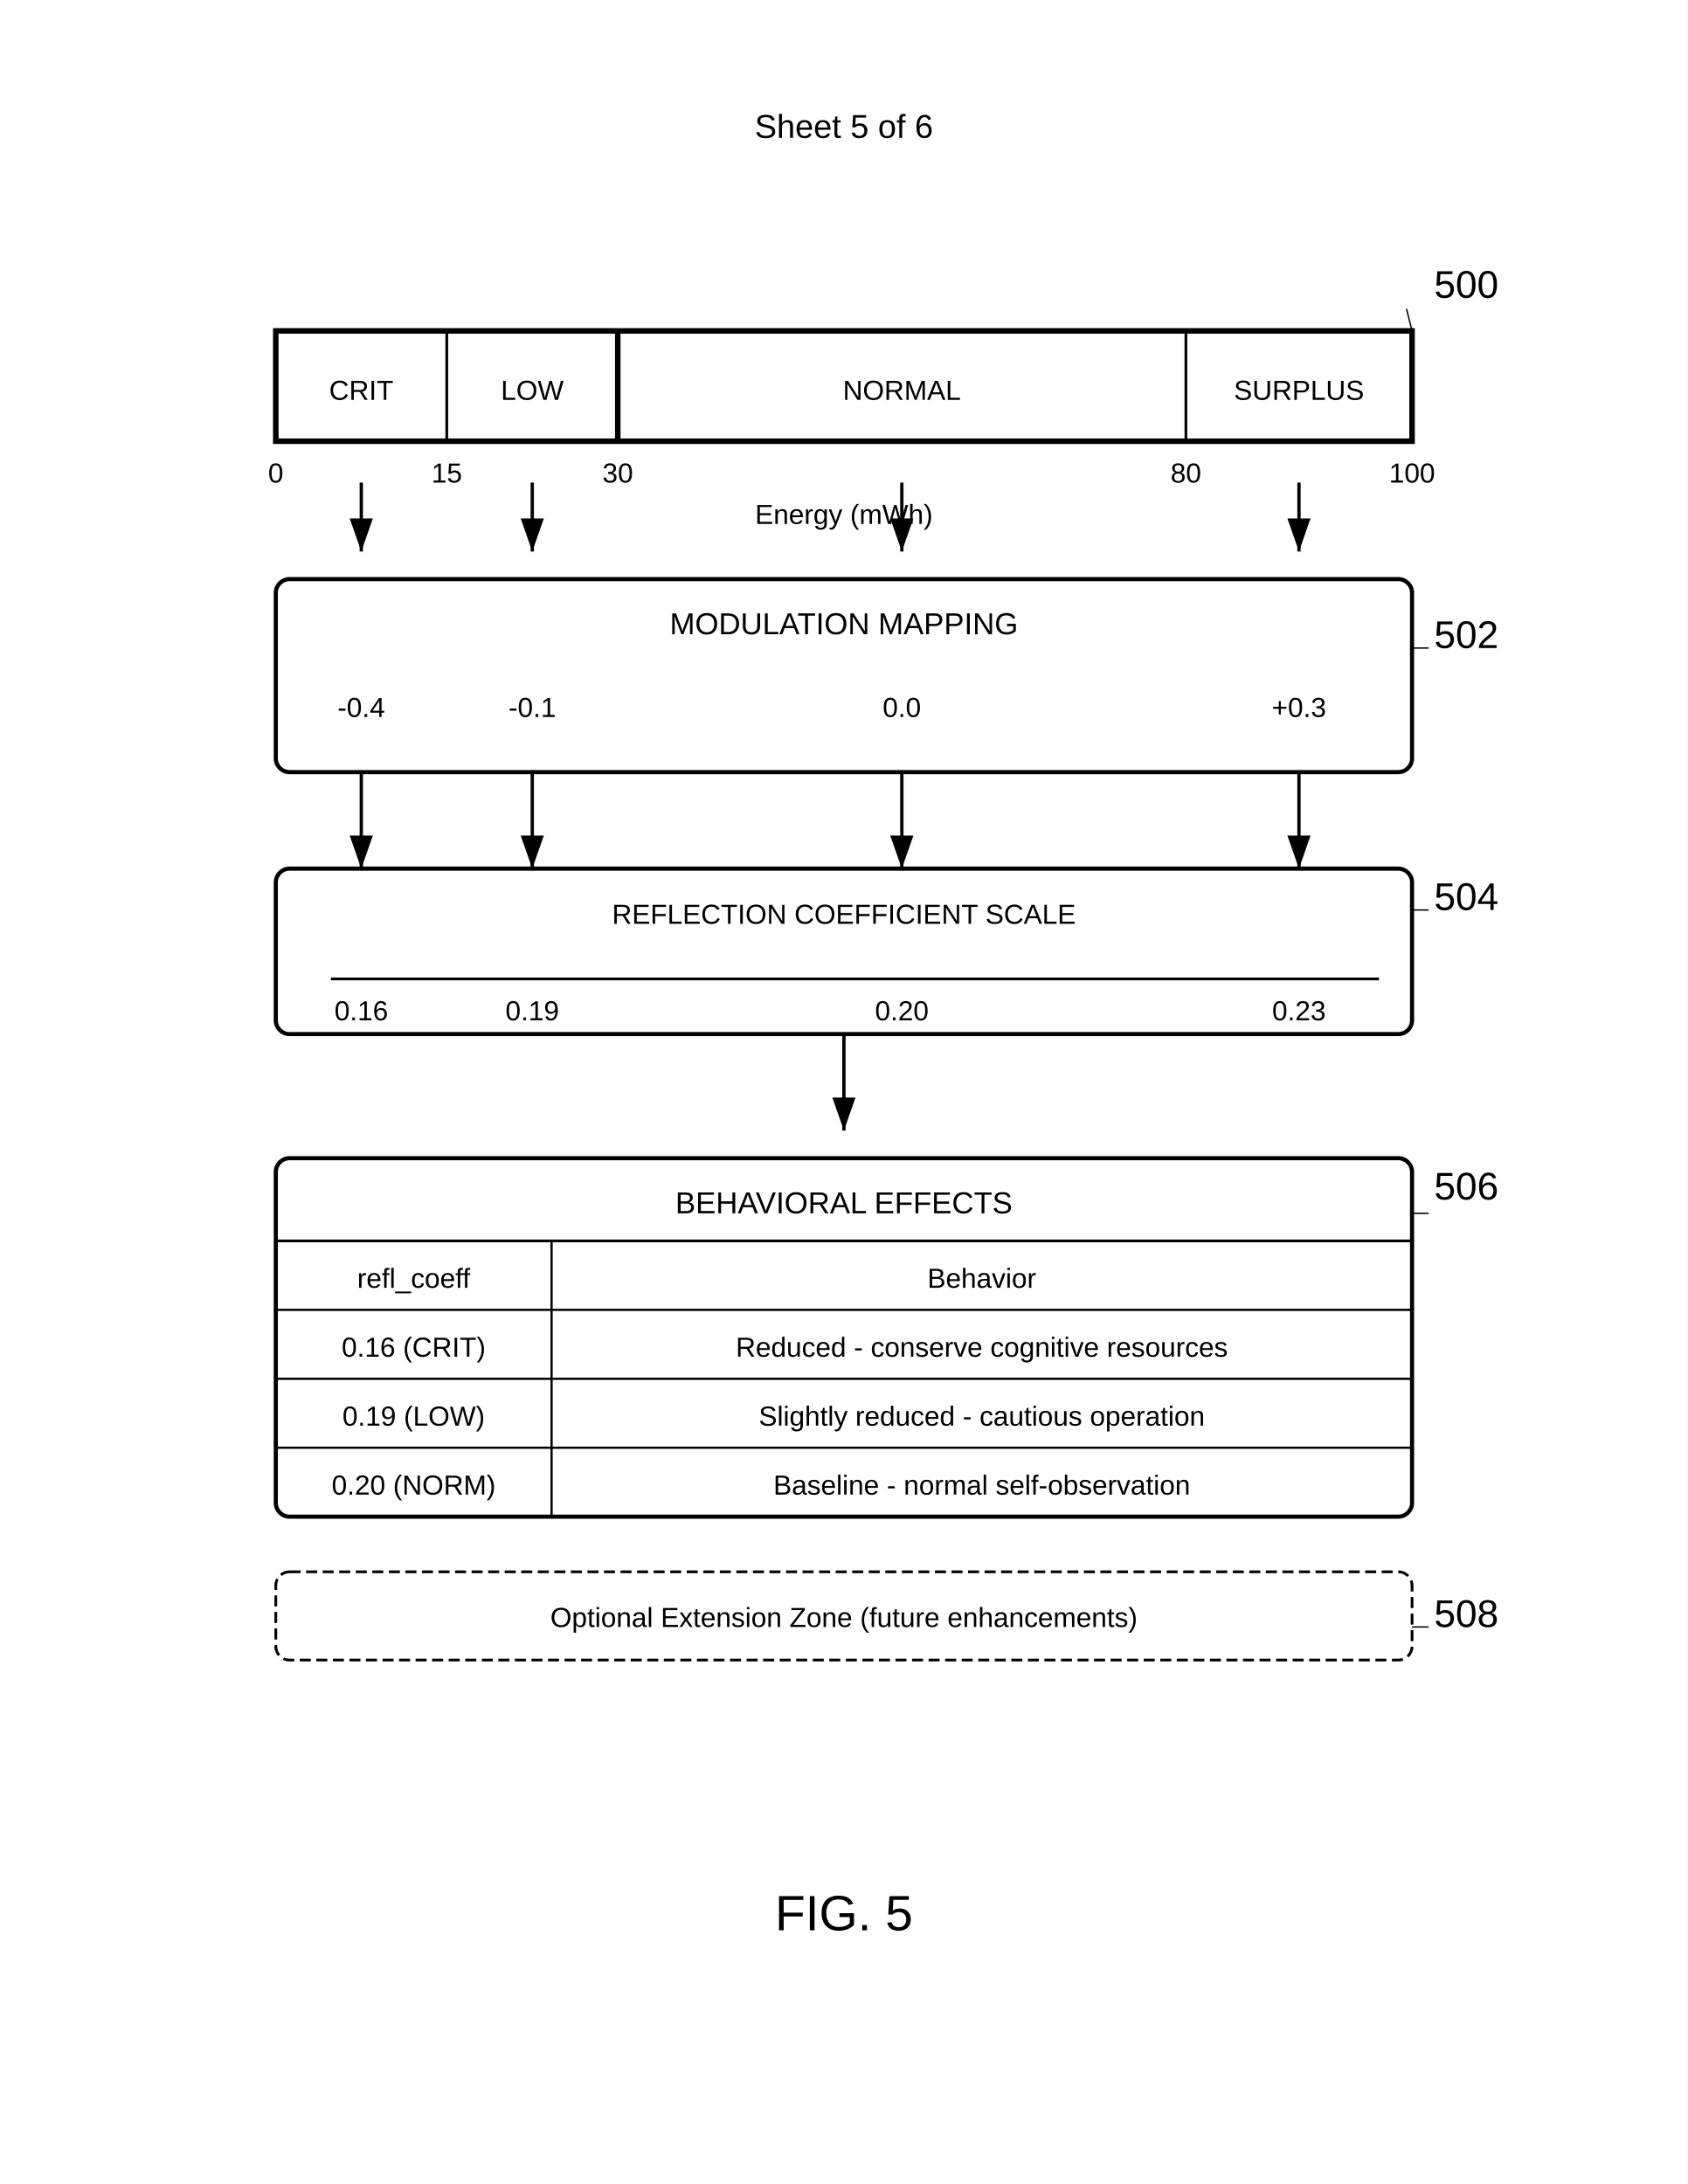
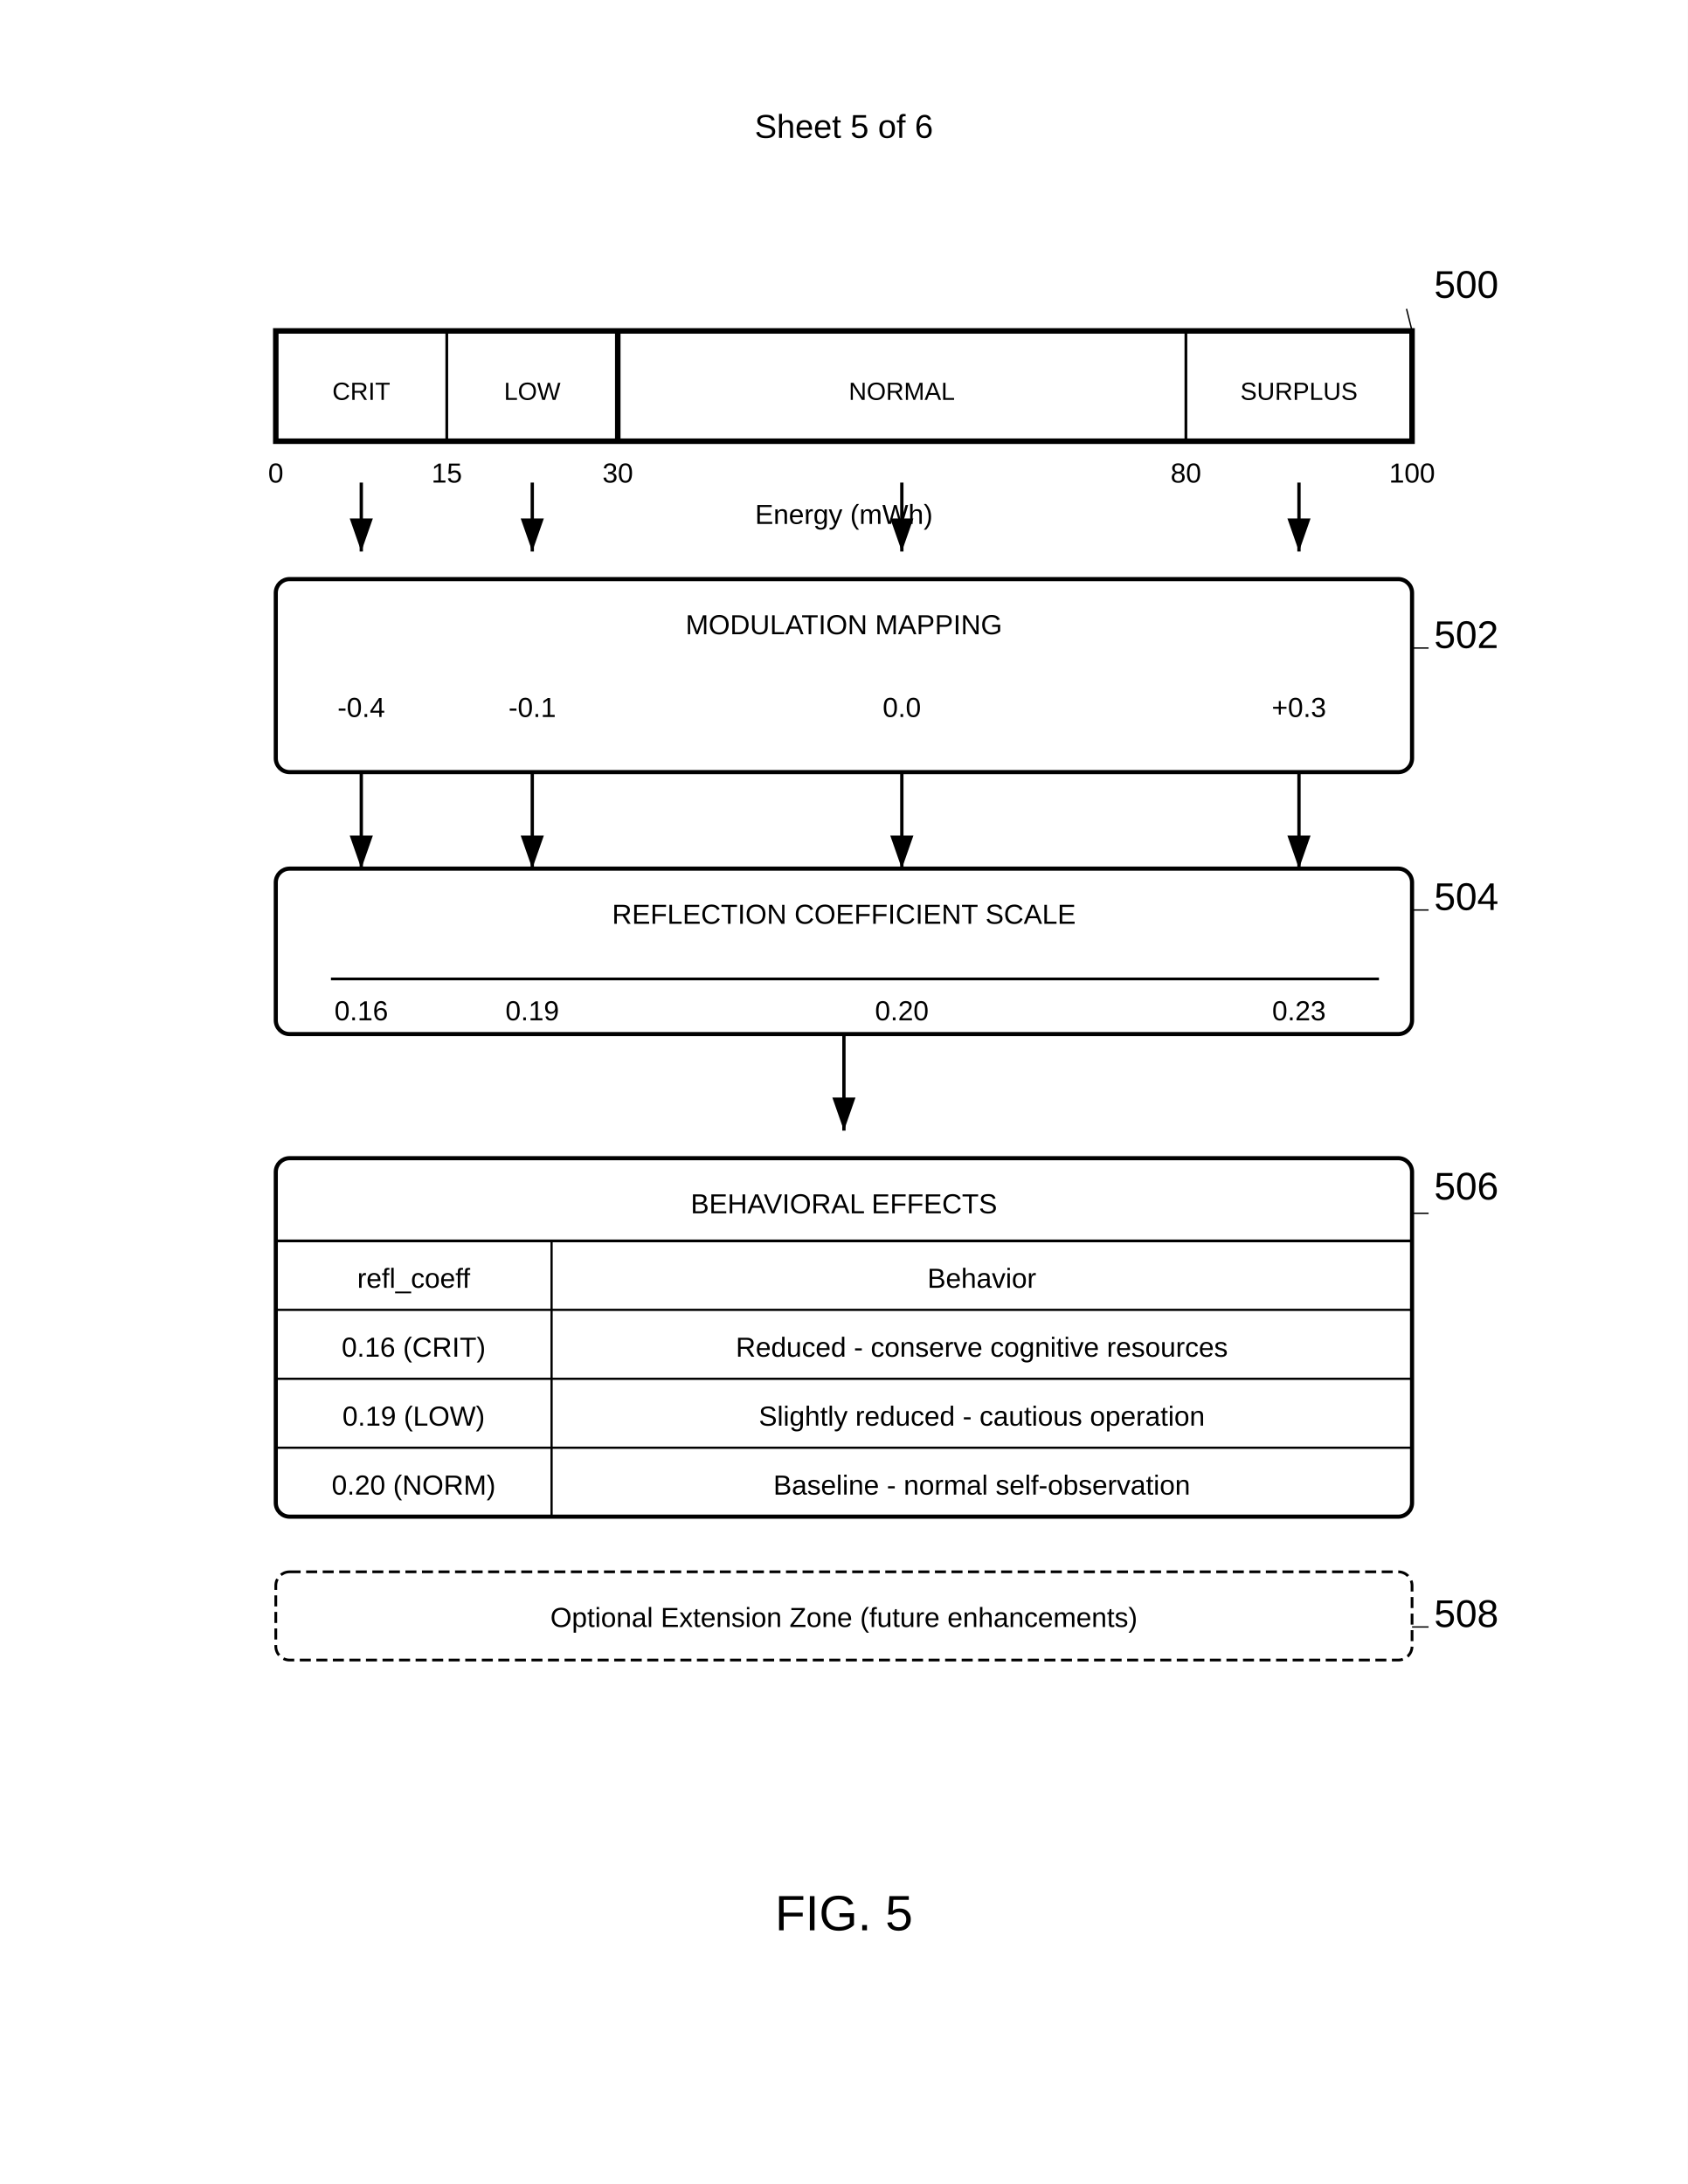
<svg xmlns="http://www.w3.org/2000/svg" width="612" height="792" viewBox="0 0 612 792">
  <rect width="100%" height="100%" fill="#fff" />
  <defs>
    <marker id="arrow" markerWidth="10" markerHeight="7" refX="10" refY="3.5" orient="auto">
      <polygon points="0 0, 10 3.5, 0 7" fill="#000" />
    </marker>
  </defs>
  <text x="306" y="50" font-family="Arial" font-size="12" text-anchor="middle" fill="#000">Sheet 5 of 6</text>
  <g transform="translate(100,120)">
    <rect width="412" height="40" fill="none" stroke="#000" stroke-width="2" />
    <line x1="62" y1="0" x2="62" y2="40" stroke="#000" stroke-width="1" />
    <line x1="124" y1="0" x2="124" y2="40" stroke="#000" stroke-width="2" />
    <line x1="330" y1="0" x2="330" y2="40" stroke="#000" stroke-width="1" />
-     <text x="31" y="25" font-family="Arial" font-size="10" text-anchor="middle" fill="#000">CRIT</text>
-     <text x="93" y="25" font-family="Arial" font-size="10" text-anchor="middle" fill="#000">LOW</text>
-     <text x="227" y="25" font-family="Arial" font-size="10" text-anchor="middle" fill="#000">NORMAL</text>
-     <text x="371" y="25" font-family="Arial" font-size="10" text-anchor="middle" fill="#000">SURPLUS</text>
+     <text x="31" y="25" font-family="Arial" font-size="9" text-anchor="middle" fill="#000">CRIT</text>
+     <text x="93" y="25" font-family="Arial" font-size="9" text-anchor="middle" fill="#000">LOW</text>
+     <text x="227" y="25" font-family="Arial" font-size="9" text-anchor="middle" fill="#000">NORMAL</text>
+     <text x="371" y="25" font-family="Arial" font-size="9" text-anchor="middle" fill="#000">SURPLUS</text>
    <text x="420" y="-12" font-family="Arial" font-size="14" font-weight="normal" fill="#000">500</text>
    <line x1="410" y1="-8" x2="412" y2="0" stroke="black" stroke-width="0.5" />
    <text x="0" y="55" font-family="Arial" font-size="10" text-anchor="middle" fill="#000">0</text>
    <text x="62" y="55" font-family="Arial" font-size="10" text-anchor="middle" fill="#000">15</text>
    <text x="124" y="55" font-family="Arial" font-size="10" text-anchor="middle" fill="#000">30</text>
    <text x="330" y="55" font-family="Arial" font-size="10" text-anchor="middle" fill="#000">80</text>
    <text x="412" y="55" font-family="Arial" font-size="10" text-anchor="middle" fill="#000">100</text>
    <text x="206" y="70" font-family="Arial" font-size="10" text-anchor="middle" fill="#000">Energy (mWh)</text>
  </g>
  <path d="M131 175v25" stroke="#000" stroke-width="1.2" marker-end="url(#arrow)" />
  <path d="M193 175v25" stroke="#000" stroke-width="1.2" marker-end="url(#arrow)" />
  <path d="M327 175v25" stroke="#000" stroke-width="1.2" marker-end="url(#arrow)" />
  <path d="M471 175v25" stroke="#000" stroke-width="1.2" marker-end="url(#arrow)" />
  <rect x="100" y="210" width="412" height="70" rx="5" fill="none" stroke="#000" stroke-width="1.5" />
-   <text x="306" y="230" font-family="Arial" font-size="11" text-anchor="middle" fill="#000">MODULATION MAPPING</text>
+   <text x="306" y="230" font-family="Arial" font-size="10" text-anchor="middle" fill="#000">MODULATION MAPPING</text>
  <text x="131" y="260" font-family="Arial" font-size="10" text-anchor="middle" fill="#000">-0.4</text>
  <text x="193" y="260" font-family="Arial" font-size="10" text-anchor="middle" fill="#000">-0.1</text>
  <text x="327" y="260" font-family="Arial" font-size="10" text-anchor="middle" fill="#000">0.0</text>
  <text x="471" y="260" font-family="Arial" font-size="10" text-anchor="middle" fill="#000">+0.3</text>
  <text x="520" y="235" font-family="Arial" font-size="14" font-weight="normal" fill="#000">502</text>
  <line x1="518" y1="235" x2="512" y2="235" stroke="black" stroke-width="0.5" />
  <path d="M131 280v35" stroke="#000" stroke-width="1.2" marker-end="url(#arrow)" />
  <path d="M193 280v35" stroke="#000" stroke-width="1.2" marker-end="url(#arrow)" />
  <path d="M327 280v35" stroke="#000" stroke-width="1.2" marker-end="url(#arrow)" />
  <path d="M471 280v35" stroke="#000" stroke-width="1.2" marker-end="url(#arrow)" />
  <rect x="100" y="315" width="412" height="60" rx="5" fill="none" stroke="#000" stroke-width="1.5" />
  <text x="306" y="335" font-family="Arial" font-size="10" text-anchor="middle" fill="#000">REFLECTION COEFFICIENT SCALE</text>
  <line x1="120" y1="355" x2="500" y2="355" stroke="#000" stroke-width="1" />
  <text x="131" y="370" font-family="Arial" font-size="10" text-anchor="middle" fill="#000">0.16</text>
  <text x="193" y="370" font-family="Arial" font-size="10" text-anchor="middle" fill="#000">0.19</text>
  <text x="327" y="370" font-family="Arial" font-size="10" text-anchor="middle" fill="#000">0.20</text>
  <text x="471" y="370" font-family="Arial" font-size="10" text-anchor="middle" fill="#000">0.23</text>
  <text x="520" y="330" font-family="Arial" font-size="14" font-weight="normal" fill="#000">504</text>
  <line x1="518" y1="330" x2="512" y2="330" stroke="black" stroke-width="0.5" />
  <path d="M306 375v35" stroke="#000" stroke-width="1.2" marker-end="url(#arrow)" />
  <rect x="100" y="420" width="412" height="130" rx="5" fill="none" stroke="#000" stroke-width="1.5" />
-   <text x="306" y="440" font-family="Arial" font-size="11" text-anchor="middle" fill="#000">BEHAVIORAL EFFECTS</text>
+   <text x="306" y="440" font-family="Arial" font-size="10" text-anchor="middle" fill="#000">BEHAVIORAL EFFECTS</text>
  <line x1="100" y1="450" x2="512" y2="450" stroke="#000" stroke-width="1" />
  <line x1="200" y1="450" x2="200" y2="550" stroke="#000" stroke-width="0.8" />
  <line x1="100" y1="475" x2="512" y2="475" stroke="#000" stroke-width="0.8" />
  <line x1="100" y1="500" x2="512" y2="500" stroke="#000" stroke-width="0.8" />
  <line x1="100" y1="525" x2="512" y2="525" stroke="#000" stroke-width="0.8" />
  <text x="150" y="467" font-family="Arial" font-size="10" text-anchor="middle" fill="#000">refl_coeff</text>
  <text x="356" y="467" font-family="Arial" font-size="10" text-anchor="middle" fill="#000">Behavior</text>
  <text x="150" y="492" font-family="Arial" font-size="10" text-anchor="middle" fill="#000">0.16 (CRIT)</text>
  <text x="356" y="492" font-family="Arial" font-size="10" text-anchor="middle" fill="#000">Reduced - conserve cognitive resources</text>
  <text x="150" y="517" font-family="Arial" font-size="10" text-anchor="middle" fill="#000">0.19 (LOW)</text>
  <text x="356" y="517" font-family="Arial" font-size="10" text-anchor="middle" fill="#000">Slightly reduced - cautious operation</text>
  <text x="150" y="542" font-family="Arial" font-size="10" text-anchor="middle" fill="#000">0.20 (NORM)</text>
  <text x="356" y="542" font-family="Arial" font-size="10" text-anchor="middle" fill="#000">Baseline - normal self-observation</text>
  <text x="520" y="435" font-family="Arial" font-size="14" font-weight="normal" fill="#000">506</text>
  <line x1="518" y1="440" x2="512" y2="440" stroke="black" stroke-width="0.5" />
  <rect x="100" y="570" width="412" height="32" rx="5" fill="none" stroke="#000" stroke-width="1" stroke-dasharray="4,2" />
  <text x="306" y="590" font-family="Arial" font-size="10" text-anchor="middle" fill="#000">Optional Extension Zone (future enhancements)</text>
  <text x="520" y="590" font-family="Arial" font-size="14" font-weight="normal" fill="#000">508</text>
  <line x1="518" y1="590" x2="512" y2="590" stroke="black" stroke-width="0.5" />
  <text x="306" y="700" font-family="Arial" font-size="18" font-weight="normal" text-anchor="middle" fill="#000">FIG. 5</text>
</svg>
